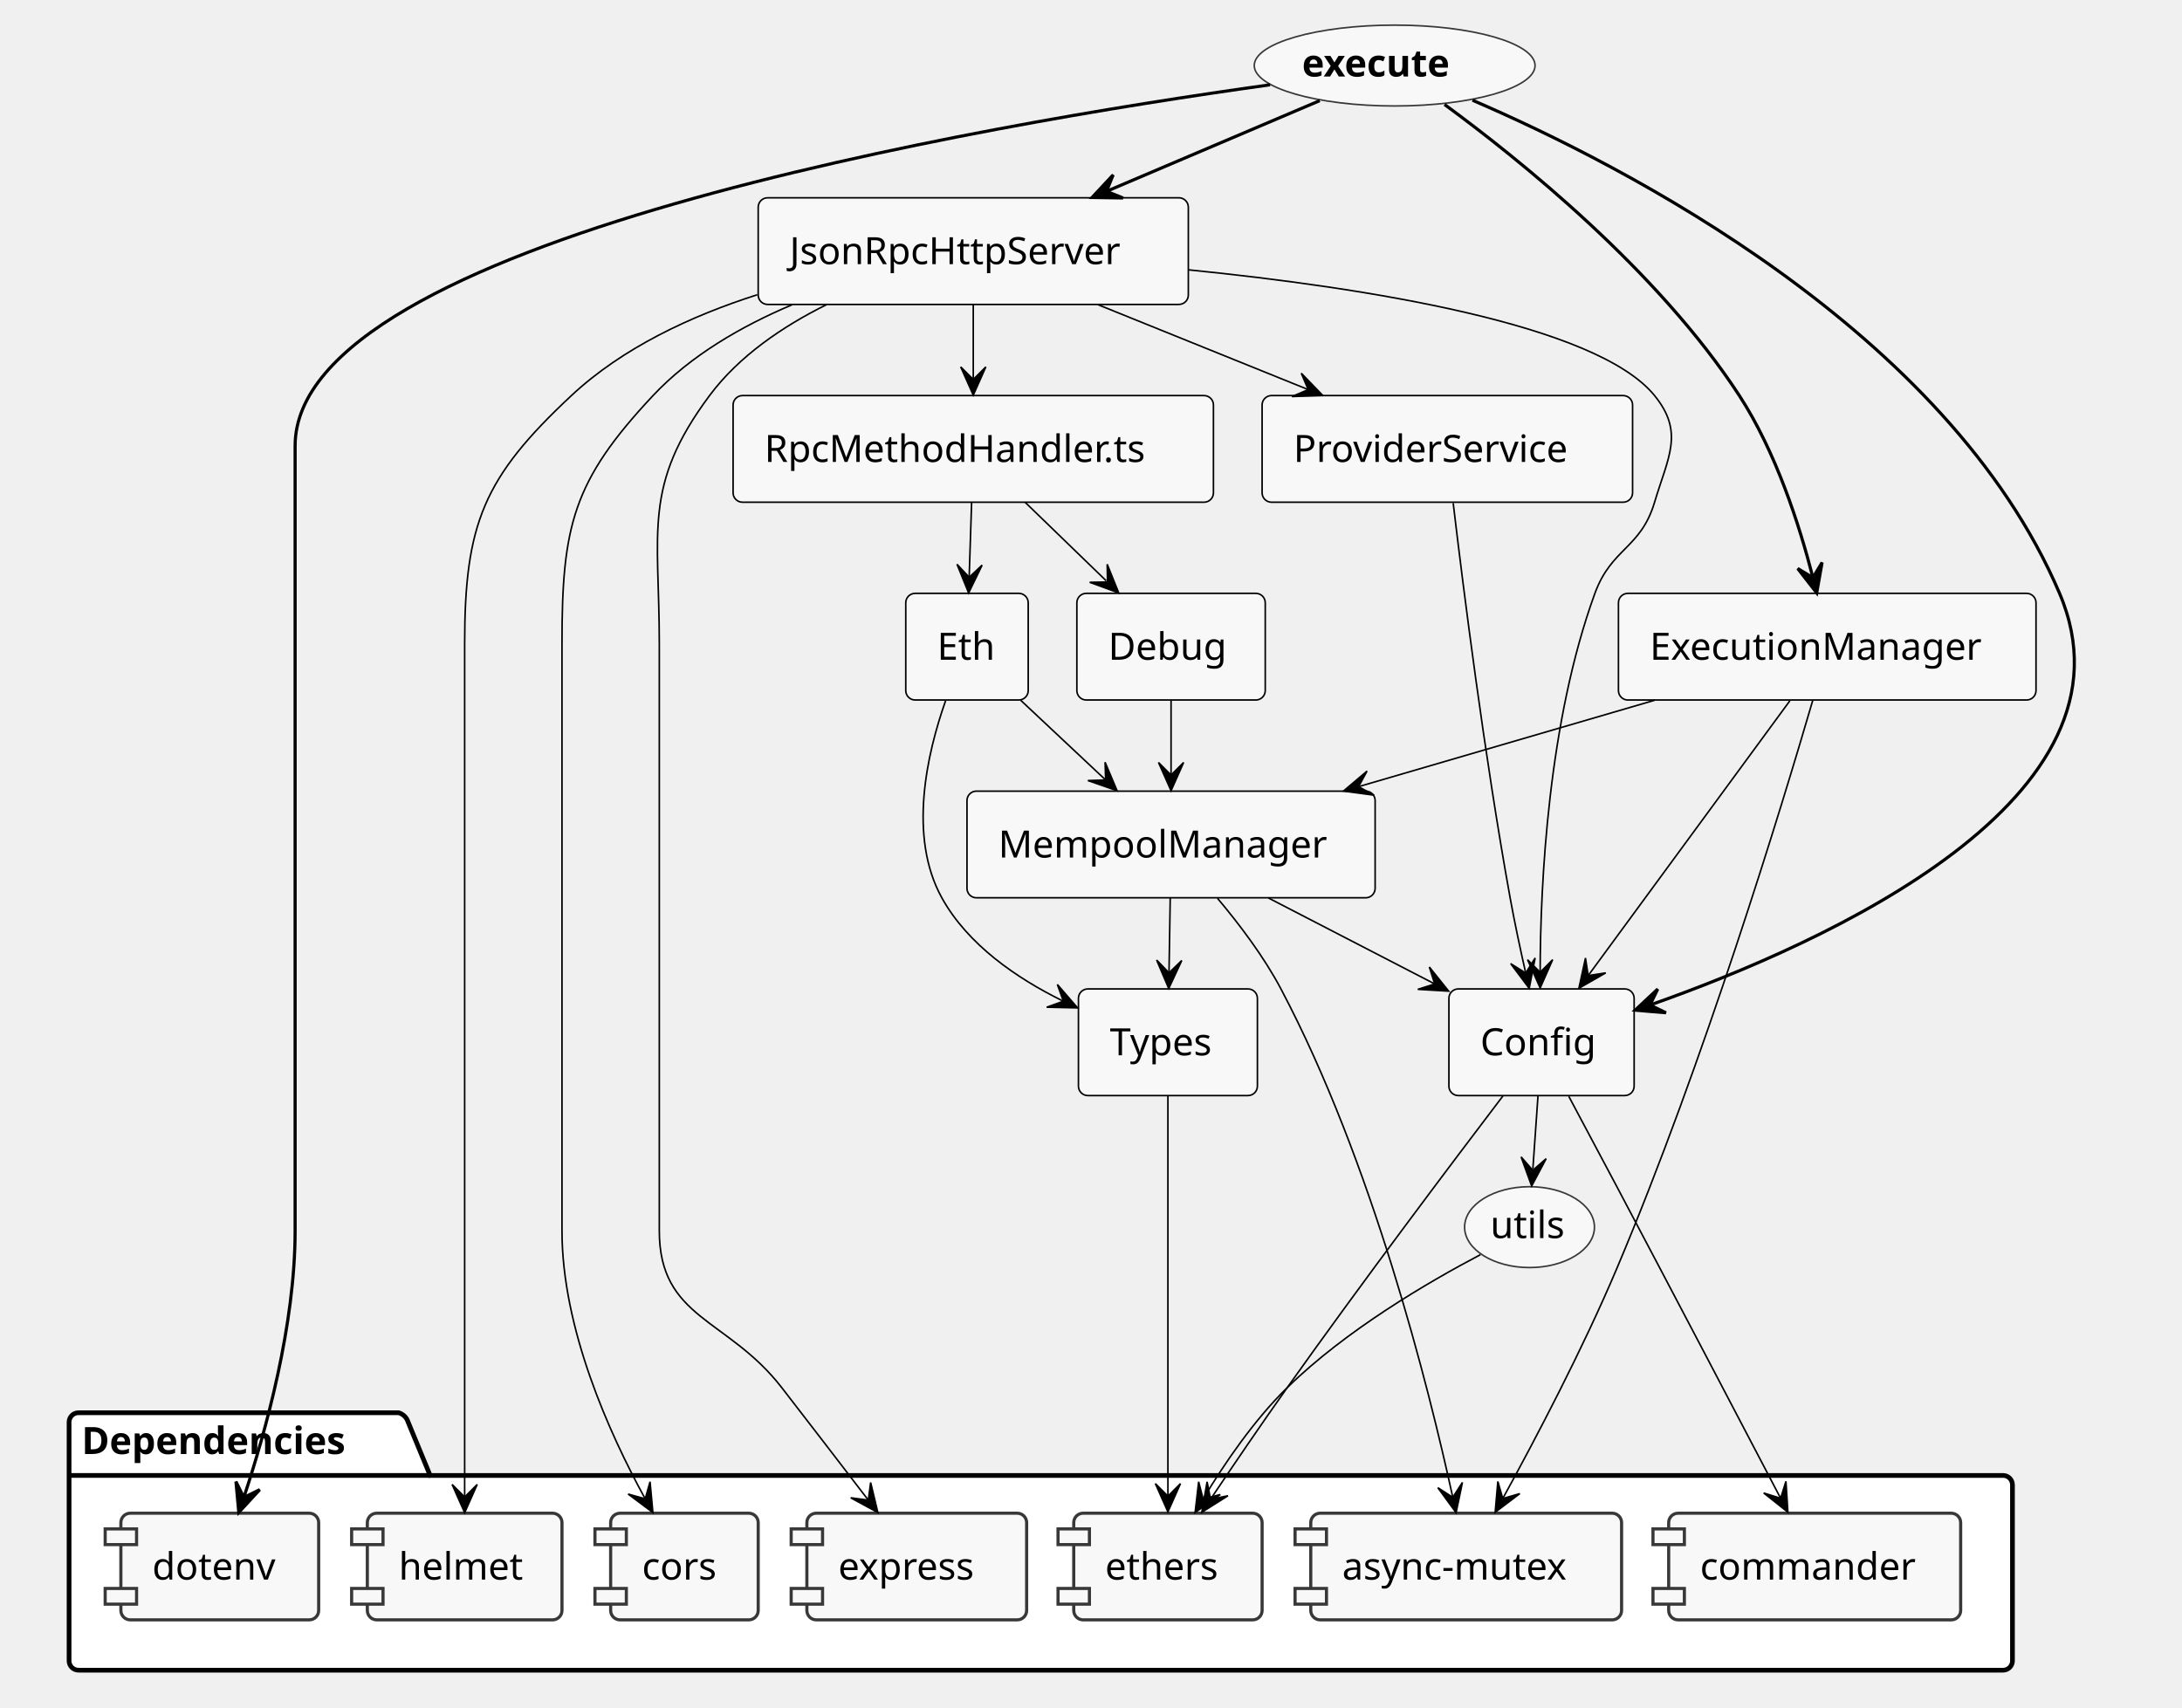
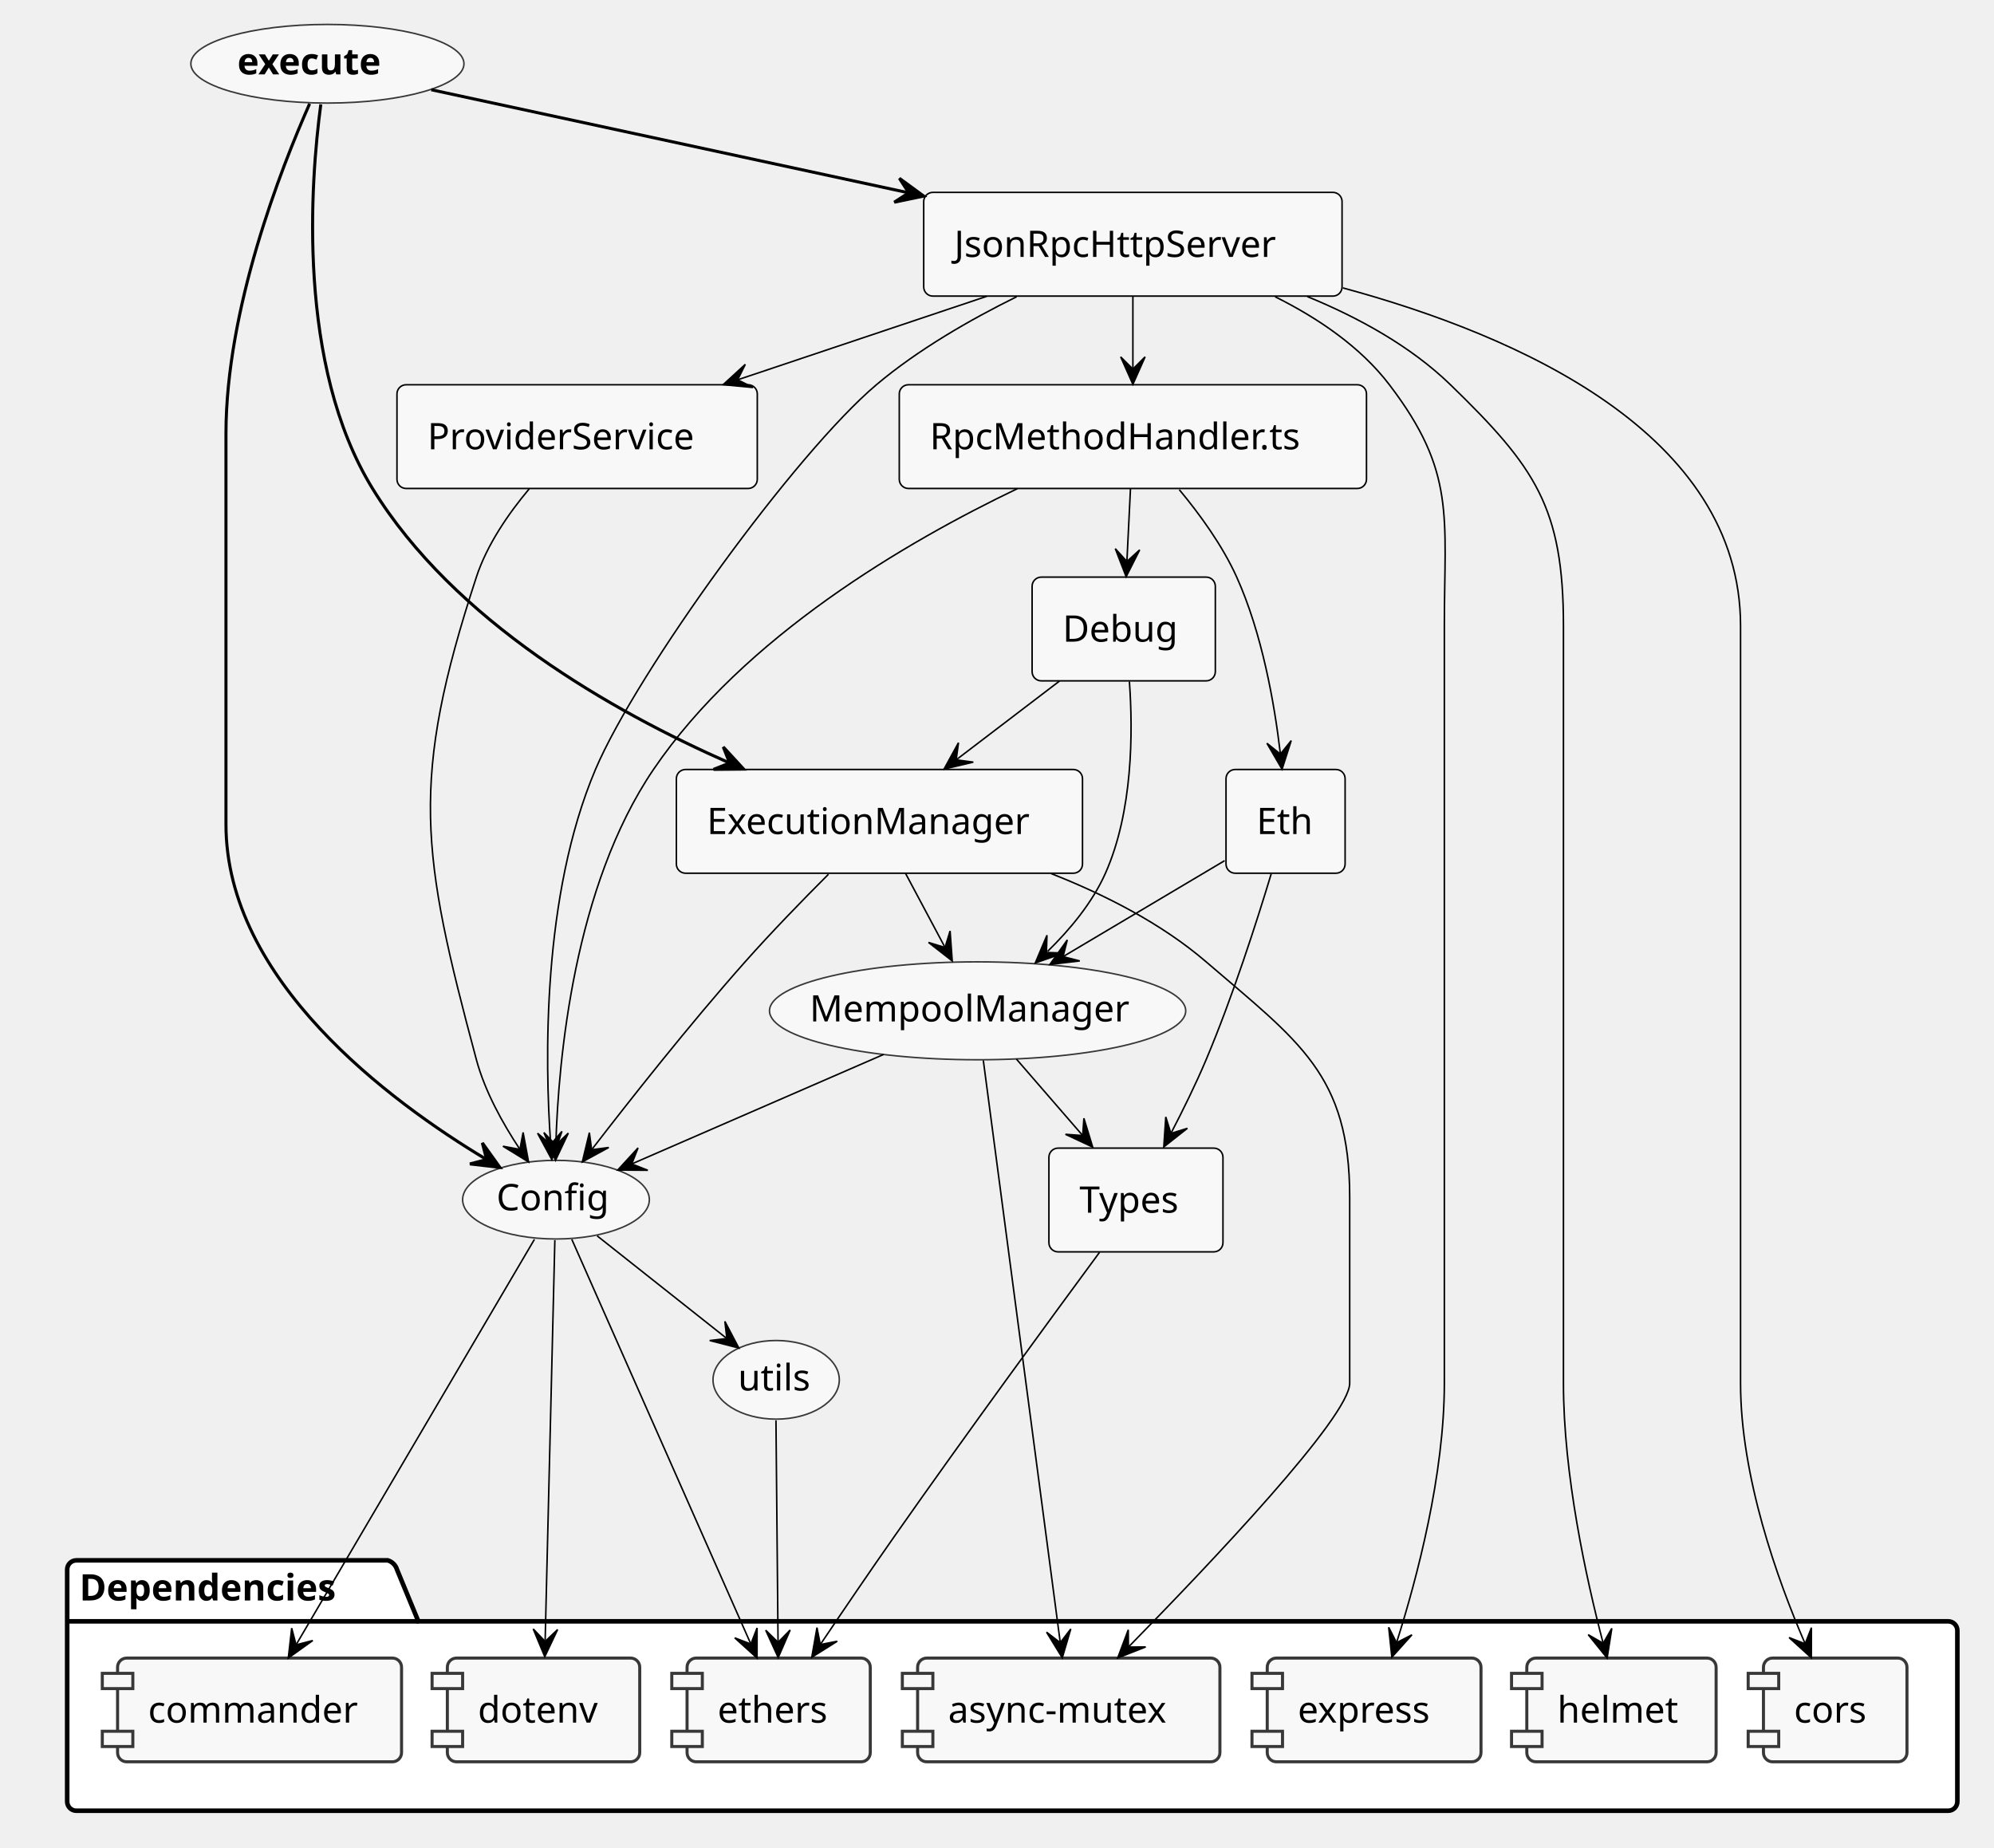
- <svg xmlns="http://www.w3.org/2000/svg" contentScriptType="application/ecmascript" contentStyleType="text/css" height="544px" preserveAspectRatio="none" style="width:695px;height:544px;" version="1.1" viewBox="0 0 695 544" width="695px" zoomAndPan="magnify">
+ <svg xmlns="http://www.w3.org/2000/svg" contentScriptType="application/ecmascript" contentStyleType="text/css" height="605px" preserveAspectRatio="none" style="width:653px;height:605px;" version="1.1" viewBox="0 0 653 605" width="653px" zoomAndPan="magnify">
  <defs />
  <g>
-     <path d="M25,450 L127,450 A4.5,4.5 0 0 1 130,453 L137,469.969 L638,469.969 A3,3 0 0 1 641,472.969 L641,529 A3,3 0 0 1 638,532 L25,532 A3,3 0 0 1 22,529 L22,453 A3,3 0 0 1 25,450 " fill="#FFFFFF" style="stroke: #000000; stroke-width: 1.5;" />
-     <line style="stroke: #000000; stroke-width: 1.5;" x1="22" x2="137" y1="469.969" y2="469.969" />
-     <text fill="#000000" font-family="Tahoma, sans-serif" font-size="12" font-weight="bold" lengthAdjust="spacingAndGlyphs" textLength="102" x="26" y="463.139">Dependencies</text>
-     <rect fill="#F8F8F8" height="33.969" rx="3" ry="3" style="stroke: #383838; stroke-width: 1.0;" width="99" x="417.5" y="482" />
-     <rect fill="#F8F8F8" height="5" style="stroke: #383838; stroke-width: 1.0;" width="10" x="412.5" y="487" />
-     <rect fill="#F8F8F8" height="5" style="stroke: #383838; stroke-width: 1.0;" width="10" x="412.5" y="505.969" />
-     <text fill="#000000" font-family="Tahoma, sans-serif" font-size="12" lengthAdjust="spacingAndGlyphs" textLength="79" x="427.5" y="503.139">async-mutex</text>
-     <rect fill="#F8F8F8" height="33.969" rx="3" ry="3" style="stroke: #383838; stroke-width: 1.0;" width="93" x="531.5" y="482" />
-     <rect fill="#F8F8F8" height="5" style="stroke: #383838; stroke-width: 1.0;" width="10" x="526.5" y="487" />
-     <rect fill="#F8F8F8" height="5" style="stroke: #383838; stroke-width: 1.0;" width="10" x="526.5" y="505.969" />
-     <text fill="#000000" font-family="Tahoma, sans-serif" font-size="12" lengthAdjust="spacingAndGlyphs" textLength="73" x="541.5" y="503.139">commander</text>
-     <rect fill="#F8F8F8" height="33.969" rx="3" ry="3" style="stroke: #383838; stroke-width: 1.0;" width="47" x="194.5" y="482" />
-     <rect fill="#F8F8F8" height="5" style="stroke: #383838; stroke-width: 1.0;" width="10" x="189.5" y="487" />
-     <rect fill="#F8F8F8" height="5" style="stroke: #383838; stroke-width: 1.0;" width="10" x="189.5" y="505.969" />
-     <text fill="#000000" font-family="Tahoma, sans-serif" font-size="12" lengthAdjust="spacingAndGlyphs" textLength="27" x="204.5" y="503.139">cors</text>
-     <rect fill="#F8F8F8" height="33.969" rx="3" ry="3" style="stroke: #383838; stroke-width: 1.0;" width="63" x="38.5" y="482" />
-     <rect fill="#F8F8F8" height="5" style="stroke: #383838; stroke-width: 1.0;" width="10" x="33.5" y="487" />
-     <rect fill="#F8F8F8" height="5" style="stroke: #383838; stroke-width: 1.0;" width="10" x="33.5" y="505.969" />
-     <text fill="#000000" font-family="Tahoma, sans-serif" font-size="12" lengthAdjust="spacingAndGlyphs" textLength="43" x="48.5" y="503.139">dotenv</text>
-     <rect fill="#F8F8F8" height="33.969" rx="3" ry="3" style="stroke: #383838; stroke-width: 1.0;" width="60" x="342" y="482" />
-     <rect fill="#F8F8F8" height="5" style="stroke: #383838; stroke-width: 1.0;" width="10" x="337" y="487" />
-     <rect fill="#F8F8F8" height="5" style="stroke: #383838; stroke-width: 1.0;" width="10" x="337" y="505.969" />
-     <text fill="#000000" font-family="Tahoma, sans-serif" font-size="12" lengthAdjust="spacingAndGlyphs" textLength="40" x="352" y="503.139">ethers</text>
-     <rect fill="#F8F8F8" height="33.969" rx="3" ry="3" style="stroke: #383838; stroke-width: 1.0;" width="70" x="257" y="482" />
-     <rect fill="#F8F8F8" height="5" style="stroke: #383838; stroke-width: 1.0;" width="10" x="252" y="487" />
-     <rect fill="#F8F8F8" height="5" style="stroke: #383838; stroke-width: 1.0;" width="10" x="252" y="505.969" />
-     <text fill="#000000" font-family="Tahoma, sans-serif" font-size="12" lengthAdjust="spacingAndGlyphs" textLength="50" x="267" y="503.139">express</text>
-     <rect fill="#F8F8F8" height="33.969" rx="3" ry="3" style="stroke: #383838; stroke-width: 1.0;" width="62" x="117" y="482" />
-     <rect fill="#F8F8F8" height="5" style="stroke: #383838; stroke-width: 1.0;" width="10" x="112" y="487" />
-     <rect fill="#F8F8F8" height="5" style="stroke: #383838; stroke-width: 1.0;" width="10" x="112" y="505.969" />
-     <text fill="#000000" font-family="Tahoma, sans-serif" font-size="12" lengthAdjust="spacingAndGlyphs" textLength="42" x="127" y="503.139">helmet</text>
-     <ellipse cx="444.219" cy="20.877" fill="#F8F8F8" rx="44.719" ry="12.877" style="stroke: #383838; stroke-width: 0.5;" />
-     <text fill="#000000" font-family="Tahoma, sans-serif" font-size="12" font-weight="bold" lengthAdjust="spacingAndGlyphs" textLength="59" x="414.719" y="24.362">execute</text>
-     <rect fill="#F8F8F8" height="33.969" rx="3" ry="3" style="stroke: #000000; stroke-width: 0.5;" width="59" x="461.5" y="315" />
-     <text fill="#000000" font-family="Tahoma, sans-serif" font-size="12" lengthAdjust="spacingAndGlyphs" textLength="39" x="471.5" y="336.139">Config</text>
-     <rect fill="#F8F8F8" height="33.969" rx="3" ry="3" style="stroke: #000000; stroke-width: 0.5;" width="60" x="343" y="189" />
-     <text fill="#000000" font-family="Tahoma, sans-serif" font-size="12" lengthAdjust="spacingAndGlyphs" textLength="40" x="353" y="210.139">Debug</text>
-     <rect fill="#F8F8F8" height="33.969" rx="3" ry="3" style="stroke: #000000; stroke-width: 0.5;" width="39" x="288.5" y="189" />
-     <text fill="#000000" font-family="Tahoma, sans-serif" font-size="12" lengthAdjust="spacingAndGlyphs" textLength="19" x="298.5" y="210.139">Eth</text>
-     <rect fill="#F8F8F8" height="33.969" rx="3" ry="3" style="stroke: #000000; stroke-width: 0.5;" width="133" x="515.5" y="189" />
-     <text fill="#000000" font-family="Tahoma, sans-serif" font-size="12" lengthAdjust="spacingAndGlyphs" textLength="113" x="525.5" y="210.139">ExecutionManager</text>
-     <rect fill="#F8F8F8" height="33.969" rx="3" ry="3" style="stroke: #000000; stroke-width: 0.5;" width="137" x="241.5" y="63" />
-     <text fill="#000000" font-family="Tahoma, sans-serif" font-size="12" lengthAdjust="spacingAndGlyphs" textLength="117" x="251.5" y="84.139">JsonRpcHttpServer</text>
-     <rect fill="#F8F8F8" height="33.969" rx="3" ry="3" style="stroke: #000000; stroke-width: 0.5;" width="130" x="308" y="252" />
-     <text fill="#000000" font-family="Tahoma, sans-serif" font-size="12" lengthAdjust="spacingAndGlyphs" textLength="110" x="318" y="273.139">MempoolManager</text>
-     <rect fill="#F8F8F8" height="33.969" rx="3" ry="3" style="stroke: #000000; stroke-width: 0.5;" width="118" x="402" y="126" />
-     <text fill="#000000" font-family="Tahoma, sans-serif" font-size="12" lengthAdjust="spacingAndGlyphs" textLength="98" x="412" y="147.139">ProviderService</text>
-     <rect fill="#F8F8F8" height="33.969" rx="3" ry="3" style="stroke: #000000; stroke-width: 0.5;" width="153" x="233.5" y="126" />
-     <text fill="#000000" font-family="Tahoma, sans-serif" font-size="12" lengthAdjust="spacingAndGlyphs" textLength="133" x="243.5" y="147.139">RpcMethodHandler.ts</text>
-     <rect fill="#F8F8F8" height="33.969" rx="3" ry="3" style="stroke: #000000; stroke-width: 0.5;" width="57" x="343.5" y="315" />
-     <text fill="#000000" font-family="Tahoma, sans-serif" font-size="12" lengthAdjust="spacingAndGlyphs" textLength="37" x="353.5" y="336.139">Types</text>
-     <ellipse cx="487.178" cy="390.877" fill="#F8F8F8" rx="20.678" ry="12.877" style="stroke: #383838; stroke-width: 0.5;" />
-     <text fill="#000000" font-family="Tahoma, sans-serif" font-size="12" lengthAdjust="spacingAndGlyphs" textLength="25" x="474.678" y="394.362">utils</text>
-     <path d="M499.69,349.233 C504.26,357.785 509.948,368.452 515,378 C533.365,412.706 554.557,453.155 567.087,477.113 " fill="none" id="_Config-&gt;commander" style="stroke: #000000; stroke-width: 0.5;" />
-     <polygon fill="#000000" points="569.474,481.678,568.849,471.849,567.157,477.247,561.759,475.556,569.474,481.678" style="stroke: #000000; stroke-width: 0.5;" />
-     <path d="M478.705,349.092 C462.639,370.22 433.757,408.556 410,442 C401.784,453.566 392.864,466.68 385.733,477.309 " fill="none" id="_Config-&gt;ethers" style="stroke: #000000; stroke-width: 0.5;" />
-     <polygon fill="#000000" points="382.793,481.7,391.123,476.445,385.574,477.545,384.475,471.996,382.793,481.7" style="stroke: #000000; stroke-width: 0.5;" />
-     <path d="M489.864,349.181 C489.356,356.42 488.756,364.972 488.237,372.373 " fill="none" id="_Config-&gt;utils" style="stroke: #000000; stroke-width: 0.5;" />
-     <polygon fill="#000000" points="487.858,377.768,492.478,369.07,488.208,372.78,484.498,368.51,487.858,377.768" style="stroke: #000000; stroke-width: 0.5;" />
-     <path d="M373,223.027 C373,230.255 373,238.894 373,246.659 " fill="none" id="_Debug-&gt;_MempoolManager" style="stroke: #000000; stroke-width: 0.5;" />
-     <polygon fill="#000000" points="373,251.868,377,242.868,373,246.868,369,242.868,373,251.868" style="stroke: #000000; stroke-width: 0.5;" />
-     <path d="M325.078,223.027 C333.372,230.811 343.41,240.231 352.152,248.435 " fill="none" id="_Eth-&gt;_MempoolManager" style="stroke: #000000; stroke-width: 0.5;" />
-     <polygon fill="#000000" points="355.81,251.868,351.985,242.792,352.164,248.446,346.51,248.626,355.81,251.868" style="stroke: #000000; stroke-width: 0.5;" />
-     <path d="M301.177,223.231 C295.253,240.02 289.174,266.467 300,286 C308.282,300.942 323.822,311.579 338.351,318.745 " fill="none" id="_Eth-&gt;_Types" style="stroke: #000000; stroke-width: 0.5;" />
-     <polygon fill="#000000" points="343.228,321.043,336.792,313.588,338.705,318.911,333.382,320.825,343.228,321.043" style="stroke: #000000; stroke-width: 0.5;" />
-     <path d="M469.017,31.925 C517.009,52.585 620.401,105.366 656,189 C683.802,254.317 581.981,300.23 525.783,320.05 " fill="none" id="&lt;b&gt;execute&lt;/b&gt;-&gt;_Config" style="stroke: #000000; stroke-width: 1.0;" />
-     <polygon fill="#000000" points="520.824,321.773,530.638,322.597,525.547,320.132,528.012,315.04,520.824,321.773" style="stroke: #000000; stroke-width: 1.0;" />
-     <path d="M404.531,27.011 C312.997,39.731 94,76.961 94,142 C94,142 94,142 94,392 C94,422.045 84.715,455.725 77.695,476.893 " fill="none" id="&lt;b&gt;execute&lt;/b&gt;-&gt;dotenv" style="stroke: #000000; stroke-width: 1.0;" />
-     <polygon fill="#000000" points="76.056,481.734,82.73,474.492,77.659,476.998,75.153,471.927,76.056,481.734" style="stroke: #000000; stroke-width: 1.0;" />
-     <path d="M460.11,33.283 C483.806,50.651 528.05,86.133 554,126 C565.654,143.904 573.15,167.255 577.424,183.916 " fill="none" id="&lt;b&gt;execute&lt;/b&gt;-&gt;_ExecutionManager" style="stroke: #000000; stroke-width: 1.0;" />
-     <polygon fill="#000000" points="578.648,188.859,580.365,179.161,577.445,184.006,572.6,181.086,578.648,188.859" style="stroke: #000000; stroke-width: 1.0;" />
-     <path d="M420.352,32.059 C401.623,40.026 374.974,51.362 352.557,60.898 " fill="none" id="&lt;b&gt;execute&lt;/b&gt;-&gt;_JsonRpcHttpServer" style="stroke: #000000; stroke-width: 1.0;" />
-     <polygon fill="#000000" points="347.841,62.903,357.689,63.058,352.441,60.944,354.555,55.697,347.841,62.903" style="stroke: #000000; stroke-width: 1.0;" />
-     <path d="M577.38,223.123 C567.449,257.127 542.712,338.45 515,404 C504.081,429.828 489.064,458.367 478.75,477.147 " fill="none" id="_ExecutionManager-&gt;async-mutex" style="stroke: #000000; stroke-width: 0.5;" />
-     <polygon fill="#000000" points="476.235,481.703,484.087,475.757,478.652,477.326,477.083,471.891,476.235,481.703" style="stroke: #000000; stroke-width: 0.5;" />
-     <path d="M570.103,223.211 C553.617,245.676 523.832,286.262 505.89,310.711 " fill="none" id="_ExecutionManager-&gt;_Config" style="stroke: #000000; stroke-width: 0.5;" />
-     <polygon fill="#000000" points="502.9,314.785,511.45,309.896,505.858,310.754,505,305.163,502.9,314.785" style="stroke: #000000; stroke-width: 0.5;" />
-     <path d="M527.088,223.027 C498.162,231.469 462.638,241.838 432.992,250.49 " fill="none" id="_ExecutionManager-&gt;_MempoolManager" style="stroke: #000000; stroke-width: 0.5;" />
-     <polygon fill="#000000" points="427.908,251.974,437.668,253.291,432.708,250.573,435.426,245.612,427.908,251.974" style="stroke: #000000; stroke-width: 0.5;" />
-     <path d="M378.648,85.961 C435.02,91.633 508.481,103.247 527,126 C536.539,137.72 531.321,145.52 527,160 C522.594,174.765 513.278,174.523 508,189 C493.11,229.846 490.636,281.249 490.559,309.658 " fill="none" id="_JsonRpcHttpServer-&gt;_Config" style="stroke: #000000; stroke-width: 0.5;" />
-     <polygon fill="#000000" points="490.57,314.687,494.549,305.678,490.559,309.687,486.549,305.696,490.57,314.687" style="stroke: #000000; stroke-width: 0.5;" />
-     <path d="M252.257,97.089 C236.244,103.86 219.985,113.226 208,126 C182.408,153.276 179,167.598 179,205 C179,205 179,205 179,392 C179,423.173 194.04,456.508 205.44,477.297 " fill="none" id="_JsonRpcHttpServer-&gt;cors" style="stroke: #000000; stroke-width: 0.5;" />
-     <polygon fill="#000000" points="207.957,481.792,207.051,471.985,205.515,477.429,200.071,475.893,207.957,481.792" style="stroke: #000000; stroke-width: 0.5;" />
-     <path d="M263.246,97.043 C249.364,103.939 235.379,113.388 226,126 C204.623,154.747 210,169.176 210,205 C210,205 210,205 210,392 C210,420.183 231.751,419.712 249,442 C258.14,453.81 268.319,467.062 276.478,477.709 " fill="none" id="_JsonRpcHttpServer-&gt;express" style="stroke: #000000; stroke-width: 0.5;" />
-     <polygon fill="#000000" points="279.613,481.801,277.316,472.224,276.573,477.832,270.965,477.088,279.613,481.801" style="stroke: #000000; stroke-width: 0.5;" />
-     <path d="M241.205,93.885 C220.198,100.592 198.355,110.726 182,126 C154.063,152.09 148,166.775 148,205 C148,205 148,205 148,392 C148,421.35 148,455.27 148,476.676 " fill="none" id="_JsonRpcHttpServer-&gt;helmet" style="stroke: #000000; stroke-width: 0.5;" />
-     <polygon fill="#000000" points="148,481.838,152,472.838,148,476.838,144,472.838,148,481.838" style="stroke: #000000; stroke-width: 0.5;" />
-     <path d="M349.673,97.027 C370.226,105.33 395.39,115.495 416.591,124.06 " fill="none" id="_JsonRpcHttpServer-&gt;_ProviderService" style="stroke: #000000; stroke-width: 0.5;" />
-     <polygon fill="#000000" points="421.33,125.974,414.484,118.894,416.694,124.101,411.487,126.311,421.33,125.974" style="stroke: #000000; stroke-width: 0.5;" />
-     <path d="M310,97.027 C310,104.255 310,112.894 310,120.659 " fill="none" id="_JsonRpcHttpServer-&gt;_RpcMethodHandler_ts" style="stroke: #000000; stroke-width: 0.5;" />
-     <polygon fill="#000000" points="310,125.868,314,116.868,310,120.868,306,116.868,310,125.868" style="stroke: #000000; stroke-width: 0.5;" />
-     <path d="M387.787,286.131 C394.677,294.309 402.54,304.676 408,315 C437.079,369.985 455.085,441.88 462.731,476.936 " fill="none" id="_MempoolManager-&gt;async-mutex" style="stroke: #000000; stroke-width: 0.5;" />
-     <polygon fill="#000000" points="463.784,481.835,465.803,472.195,462.733,476.947,457.982,473.876,463.784,481.835" style="stroke: #000000; stroke-width: 0.5;" />
-     <path d="M404.003,286.027 C420.231,294.416 440.138,304.707 456.812,313.327 " fill="none" id="_MempoolManager-&gt;_Config" style="stroke: #000000; stroke-width: 0.5;" />
-     <polygon fill="#000000" points="461.423,315.71,455.265,308.024,456.981,313.414,451.591,315.131,461.423,315.71" style="stroke: #000000; stroke-width: 0.5;" />
-     <path d="M372.737,286.027 C372.619,293.255 372.477,301.894 372.35,309.659 " fill="none" id="_MempoolManager-&gt;_Types" style="stroke: #000000; stroke-width: 0.5;" />
-     <polygon fill="#000000" points="372.264,314.868,376.413,305.935,372.347,309.869,368.414,305.803,372.264,314.868" style="stroke: #000000; stroke-width: 0.5;" />
-     <path d="M462.866,160.251 C465.999,186.705 472.786,240.681 481,286 C482.415,293.806 484.233,302.314 485.931,309.809 " fill="none" id="_ProviderService-&gt;_Config" style="stroke: #000000; stroke-width: 0.5;" />
-     <polygon fill="#000000" points="487.08,314.816,488.965,305.149,485.961,309.943,481.168,306.939,487.08,314.816" style="stroke: #000000; stroke-width: 0.5;" />
-     <path d="M326.553,160.027 C334.448,167.672 343.974,176.895 352.338,184.994 " fill="none" id="_RpcMethodHandler_ts-&gt;_Debug" style="stroke: #000000; stroke-width: 0.5;" />
-     <polygon fill="#000000" points="356.339,188.868,352.657,179.733,352.748,185.389,347.091,185.48,356.339,188.868" style="stroke: #000000; stroke-width: 0.5;" />
-     <path d="M309.475,160.027 C309.238,167.255 308.954,175.894 308.7,183.659 " fill="none" id="_RpcMethodHandler_ts-&gt;_Eth" style="stroke: #000000; stroke-width: 0.5;" />
-     <polygon fill="#000000" points="308.529,188.868,312.82,180.003,308.692,183.871,304.824,179.743,308.529,188.868" style="stroke: #000000; stroke-width: 0.5;" />
-     <path d="M372,349.121 C372,378.987 372,442.921 372,476.457 " fill="none" id="_Types-&gt;ethers" style="stroke: #000000; stroke-width: 0.5;" />
-     <polygon fill="#000000" points="372,481.569,376,472.569,372,476.569,368,472.569,372,481.569" style="stroke: #000000; stroke-width: 0.5;" />
-     <path d="M471.548,399.643 C455.02,408.33 428.67,423.704 410,442 C399.406,452.381 390.02,466.142 383.226,477.425 " fill="none" id="utils-&gt;ethers" style="stroke: #000000; stroke-width: 0.5;" />
-     <polygon fill="#000000" points="380.661,481.773,388.679,476.053,383.201,477.466,381.788,471.989,380.661,481.773" style="stroke: #000000; stroke-width: 0.5;" />
+     <path d="M25,511 L127,511 A4.5,4.5 0 0 1 130,514 L137,530.969 L638,530.969 A3,3 0 0 1 641,533.969 L641,590 A3,3 0 0 1 638,593 L25,593 A3,3 0 0 1 22,590 L22,514 A3,3 0 0 1 25,511 " fill="#FFFFFF" style="stroke: #000000; stroke-width: 1.5;" />
+     <line style="stroke: #000000; stroke-width: 1.5;" x1="22" x2="137" y1="530.969" y2="530.969" />
+     <text fill="#000000" font-family="Tahoma, sans-serif" font-size="12" font-weight="bold" lengthAdjust="spacingAndGlyphs" textLength="102" x="26" y="524.139">Dependencies</text>
+     <rect fill="#F8F8F8" height="33.969" rx="3" ry="3" style="stroke: #383838; stroke-width: 1.0;" width="99" x="300.5" y="543" />
+     <rect fill="#F8F8F8" height="5" style="stroke: #383838; stroke-width: 1.0;" width="10" x="295.5" y="548" />
+     <rect fill="#F8F8F8" height="5" style="stroke: #383838; stroke-width: 1.0;" width="10" x="295.5" y="566.969" />
+     <text fill="#000000" font-family="Tahoma, sans-serif" font-size="12" lengthAdjust="spacingAndGlyphs" textLength="79" x="310.5" y="564.139">async-mutex</text>
+     <rect fill="#F8F8F8" height="33.969" rx="3" ry="3" style="stroke: #383838; stroke-width: 1.0;" width="93" x="38.5" y="543" />
+     <rect fill="#F8F8F8" height="5" style="stroke: #383838; stroke-width: 1.0;" width="10" x="33.5" y="548" />
+     <rect fill="#F8F8F8" height="5" style="stroke: #383838; stroke-width: 1.0;" width="10" x="33.5" y="566.969" />
+     <text fill="#000000" font-family="Tahoma, sans-serif" font-size="12" lengthAdjust="spacingAndGlyphs" textLength="73" x="48.5" y="564.139">commander</text>
+     <rect fill="#F8F8F8" height="33.969" rx="3" ry="3" style="stroke: #383838; stroke-width: 1.0;" width="47" x="577.5" y="543" />
+     <rect fill="#F8F8F8" height="5" style="stroke: #383838; stroke-width: 1.0;" width="10" x="572.5" y="548" />
+     <rect fill="#F8F8F8" height="5" style="stroke: #383838; stroke-width: 1.0;" width="10" x="572.5" y="566.969" />
+     <text fill="#000000" font-family="Tahoma, sans-serif" font-size="12" lengthAdjust="spacingAndGlyphs" textLength="27" x="587.5" y="564.139">cors</text>
+     <rect fill="#F8F8F8" height="33.969" rx="3" ry="3" style="stroke: #383838; stroke-width: 1.0;" width="63" x="146.5" y="543" />
+     <rect fill="#F8F8F8" height="5" style="stroke: #383838; stroke-width: 1.0;" width="10" x="141.5" y="548" />
+     <rect fill="#F8F8F8" height="5" style="stroke: #383838; stroke-width: 1.0;" width="10" x="141.5" y="566.969" />
+     <text fill="#000000" font-family="Tahoma, sans-serif" font-size="12" lengthAdjust="spacingAndGlyphs" textLength="43" x="156.5" y="564.139">dotenv</text>
+     <rect fill="#F8F8F8" height="33.969" rx="3" ry="3" style="stroke: #383838; stroke-width: 1.0;" width="60" x="225" y="543" />
+     <rect fill="#F8F8F8" height="5" style="stroke: #383838; stroke-width: 1.0;" width="10" x="220" y="548" />
+     <rect fill="#F8F8F8" height="5" style="stroke: #383838; stroke-width: 1.0;" width="10" x="220" y="566.969" />
+     <text fill="#000000" font-family="Tahoma, sans-serif" font-size="12" lengthAdjust="spacingAndGlyphs" textLength="40" x="235" y="564.139">ethers</text>
+     <rect fill="#F8F8F8" height="33.969" rx="3" ry="3" style="stroke: #383838; stroke-width: 1.0;" width="70" x="415" y="543" />
+     <rect fill="#F8F8F8" height="5" style="stroke: #383838; stroke-width: 1.0;" width="10" x="410" y="548" />
+     <rect fill="#F8F8F8" height="5" style="stroke: #383838; stroke-width: 1.0;" width="10" x="410" y="566.969" />
+     <text fill="#000000" font-family="Tahoma, sans-serif" font-size="12" lengthAdjust="spacingAndGlyphs" textLength="50" x="425" y="564.139">express</text>
+     <rect fill="#F8F8F8" height="33.969" rx="3" ry="3" style="stroke: #383838; stroke-width: 1.0;" width="62" x="500" y="543" />
+     <rect fill="#F8F8F8" height="5" style="stroke: #383838; stroke-width: 1.0;" width="10" x="495" y="548" />
+     <rect fill="#F8F8F8" height="5" style="stroke: #383838; stroke-width: 1.0;" width="10" x="495" y="566.969" />
+     <text fill="#000000" font-family="Tahoma, sans-serif" font-size="12" lengthAdjust="spacingAndGlyphs" textLength="42" x="510" y="564.139">helmet</text>
+     <ellipse cx="107.219" cy="20.877" fill="#F8F8F8" rx="44.719" ry="12.877" style="stroke: #383838; stroke-width: 0.5;" />
+     <text fill="#000000" font-family="Tahoma, sans-serif" font-size="12" font-weight="bold" lengthAdjust="spacingAndGlyphs" textLength="59" x="77.719" y="24.362">execute</text>
+     <ellipse cx="182.077" cy="392.877" fill="#F8F8F8" rx="30.577" ry="12.877" style="stroke: #383838; stroke-width: 0.5;" />
+     <text fill="#000000" font-family="Tahoma, sans-serif" font-size="12" lengthAdjust="spacingAndGlyphs" textLength="39" x="162.577" y="396.362">Config</text>
+     <rect fill="#F8F8F8" height="33.969" rx="3" ry="3" style="stroke: #000000; stroke-width: 0.5;" width="60" x="338" y="189" />
+     <text fill="#000000" font-family="Tahoma, sans-serif" font-size="12" lengthAdjust="spacingAndGlyphs" textLength="40" x="348" y="210.139">Debug</text>
+     <rect fill="#F8F8F8" height="33.969" rx="3" ry="3" style="stroke: #000000; stroke-width: 0.5;" width="39" x="401.5" y="252" />
+     <text fill="#000000" font-family="Tahoma, sans-serif" font-size="12" lengthAdjust="spacingAndGlyphs" textLength="19" x="411.5" y="273.139">Eth</text>
+     <rect fill="#F8F8F8" height="33.969" rx="3" ry="3" style="stroke: #000000; stroke-width: 0.5;" width="133" x="221.5" y="252" />
+     <text fill="#000000" font-family="Tahoma, sans-serif" font-size="12" lengthAdjust="spacingAndGlyphs" textLength="113" x="231.5" y="273.139">ExecutionManager</text>
+     <rect fill="#F8F8F8" height="33.969" rx="3" ry="3" style="stroke: #000000; stroke-width: 0.5;" width="137" x="302.5" y="63" />
+     <text fill="#000000" font-family="Tahoma, sans-serif" font-size="12" lengthAdjust="spacingAndGlyphs" textLength="117" x="312.5" y="84.139">JsonRpcHttpServer</text>
+     <ellipse cx="320.15" cy="331.03" fill="#F8F8F8" rx="68.15" ry="16.03" style="stroke: #383838; stroke-width: 0.5;" />
+     <text fill="#000000" font-family="Tahoma, sans-serif" font-size="12" lengthAdjust="spacingAndGlyphs" textLength="110" x="265.15" y="334.514">MempoolManager</text>
+     <rect fill="#F8F8F8" height="33.969" rx="3" ry="3" style="stroke: #000000; stroke-width: 0.5;" width="118" x="130" y="126" />
+     <text fill="#000000" font-family="Tahoma, sans-serif" font-size="12" lengthAdjust="spacingAndGlyphs" textLength="98" x="140" y="147.139">ProviderService</text>
+     <rect fill="#F8F8F8" height="33.969" rx="3" ry="3" style="stroke: #000000; stroke-width: 0.5;" width="153" x="294.5" y="126" />
+     <text fill="#000000" font-family="Tahoma, sans-serif" font-size="12" lengthAdjust="spacingAndGlyphs" textLength="133" x="304.5" y="147.139">RpcMethodHandler.ts</text>
+     <rect fill="#F8F8F8" height="33.969" rx="3" ry="3" style="stroke: #000000; stroke-width: 0.5;" width="57" x="343.5" y="376" />
+     <text fill="#000000" font-family="Tahoma, sans-serif" font-size="12" lengthAdjust="spacingAndGlyphs" textLength="37" x="353.5" y="397.139">Types</text>
+     <ellipse cx="254.178" cy="451.877" fill="#F8F8F8" rx="20.678" ry="12.877" style="stroke: #383838; stroke-width: 0.5;" />
+     <text fill="#000000" font-family="Tahoma, sans-serif" font-size="12" lengthAdjust="spacingAndGlyphs" textLength="25" x="241.678" y="455.362">utils</text>
+     <path d="M175.024,405.866 C158.644,433.729 117.563,503.609 97.049,538.505 " fill="none" id="Config-&gt;commander" style="stroke: #000000; stroke-width: 0.5;" />
+     <polygon fill="#000000" points="94.414,542.987,102.423,537.255,96.948,538.677,95.527,533.201,94.414,542.987" style="stroke: #000000; stroke-width: 0.5;" />
+     <path d="M181.706,406.133 C181.035,433.825 179.382,502.005 178.529,537.198 " fill="none" id="Config-&gt;dotenv" style="stroke: #000000; stroke-width: 0.5;" />
+     <polygon fill="#000000" points="178.399,542.552,182.616,533.652,178.52,537.554,174.619,533.458,178.399,542.552" style="stroke: #000000; stroke-width: 0.5;" />
+     <path d="M187.25,405.866 C199.527,433.615 230.242,503.039 245.743,538.076 " fill="none" id="Config-&gt;ethers" style="stroke: #000000; stroke-width: 0.5;" />
+     <polygon fill="#000000" points="247.915,542.987,247.932,533.138,245.892,538.414,240.616,536.375,247.915,542.987" style="stroke: #000000; stroke-width: 0.5;" />
+     <path d="M195.543,404.721 C207.547,414.225 225.098,428.119 237.834,438.202 " fill="none" id="Config-&gt;utils" style="stroke: #000000; stroke-width: 0.5;" />
+     <polygon fill="#000000" points="241.954,441.463,237.382,432.74,238.034,438.359,232.415,439.011,241.954,441.463" style="stroke: #000000; stroke-width: 0.5;" />
+     <path d="M346.981,223.027 C336.682,230.88 324.197,240.399 313.371,248.654 " fill="none" id="_Debug-&gt;_ExecutionManager" style="stroke: #000000; stroke-width: 0.5;" />
+     <polygon fill="#000000" points="309.156,251.868,318.738,249.59,313.131,248.835,313.886,243.229,309.156,251.868" style="stroke: #000000; stroke-width: 0.5;" />
+     <path d="M369.856,223.205 C371.06,239.739 371.009,265.77 362,286 C357.723,295.605 350.42,304.394 343.091,311.549 " fill="none" id="_Debug-&gt;MempoolManager" style="stroke: #000000; stroke-width: 0.5;" />
+     <polygon fill="#000000" points="339.036,315.351,348.337,312.113,342.683,311.931,342.865,306.277,339.036,315.351" style="stroke: #000000; stroke-width: 0.5;" />
+     <path d="M401.046,281.854 C386.017,290.782 365.206,303.145 348.436,313.107 " fill="none" id="_Eth-&gt;MempoolManager" style="stroke: #000000; stroke-width: 0.5;" />
+     <polygon fill="#000000" points="343.822,315.849,353.603,314.693,348.121,313.296,349.518,307.814,343.822,315.849" style="stroke: #000000; stroke-width: 0.5;" />
+     <path d="M416.295,286.182 C411.536,301.942 403.662,326.459 395,347 C391.612,355.034 387.389,363.611 383.489,371.1 " fill="none" id="_Eth-&gt;_Types" style="stroke: #000000; stroke-width: 0.5;" />
+     <polygon fill="#000000" points="381.113,375.607,388.848,369.511,383.445,371.184,381.771,365.78,381.113,375.607" style="stroke: #000000; stroke-width: 0.5;" />
+     <path d="M101.402,33.965 C91.987,55.217 74,101.163 74,142 C74,142 74,142 74,270 C74,320.957 127.477,360.609 159.17,379.634 " fill="none" id="&lt;b&gt;execute&lt;/b&gt;-&gt;Config" style="stroke: #000000; stroke-width: 1.0;" />
+     <polygon fill="#000000" points="163.679,382.291,157.954,374.277,159.371,379.753,153.894,381.17,163.679,382.291" style="stroke: #000000; stroke-width: 1.0;" />
+     <path d="M105.061,34.166 C101.658,59.636 97.139,119.554 122,160 C148.73,203.487 200.287,232.858 238.885,249.86 " fill="none" id="&lt;b&gt;execute&lt;/b&gt;-&gt;_ExecutionManager" style="stroke: #000000; stroke-width: 1.0;" />
+     <polygon fill="#000000" points="243.525,251.872,236.858,244.622,238.938,249.883,233.677,251.962,243.525,251.872" style="stroke: #000000; stroke-width: 1.0;" />
+     <path d="M141.243,29.393 C180.641,37.9 246.472,52.113 297.593,63.151 " fill="none" id="&lt;b&gt;execute&lt;/b&gt;-&gt;_JsonRpcHttpServer" style="stroke: #000000; stroke-width: 1.0;" />
+     <polygon fill="#000000" points="302.493,64.209,294.541,58.399,297.606,63.153,292.851,66.219,302.493,64.209" style="stroke: #000000; stroke-width: 1.0;" />
+     <path d="M344.234,286.085 C361.816,293 380.41,302.449 395,315 C425.394,341.148 442,351.906 442,392 C442,392 442,392 442,453 C442,463.961 396.556,511.874 369.546,539.384 " fill="none" id="_ExecutionManager-&gt;async-mutex" style="stroke: #000000; stroke-width: 0.5;" />
+     <polygon fill="#000000" points="366.025,542.96,375.19,539.353,369.533,539.397,369.489,533.741,366.025,542.96" style="stroke: #000000; stroke-width: 0.5;" />
+     <path d="M271.311,286.305 C262.917,294.694 252.705,305.195 244,315 C225.773,335.531 206.117,360.468 193.935,376.289 " fill="none" id="_ExecutionManager-&gt;Config" style="stroke: #000000; stroke-width: 0.5;" />
+     <polygon fill="#000000" points="190.704,380.498,199.356,375.793,193.748,376.531,193.01,370.923,190.704,380.498" style="stroke: #000000; stroke-width: 0.5;" />
+     <path d="M296.575,286.079 C300.5,293.438 305.191,302.233 309.34,310.013 " fill="none" id="_ExecutionManager-&gt;MempoolManager" style="stroke: #000000; stroke-width: 0.5;" />
+     <polygon fill="#000000" points="311.842,314.704,311.136,304.88,309.489,310.292,304.077,308.645,311.842,314.704" style="stroke: #000000; stroke-width: 0.5;" />
+     <path d="M332.93,97.178 C317.741,104.669 300.657,114.479 287,126 C260.501,148.355 208.539,220.084 195,252 C177.484,293.292 178.415,347.435 180.336,374.708 " fill="none" id="_JsonRpcHttpServer-&gt;Config" style="stroke: #000000; stroke-width: 0.5;" />
+     <polygon fill="#000000" points="180.729,379.792,184.025,370.511,180.345,374.807,176.049,371.126,180.729,379.792" style="stroke: #000000; stroke-width: 0.5;" />
+     <path d="M439.763,94.286 C497.283,109.86 570,142.006 570,205 C570,205 570,205 570,453 C570,483.531 581.994,517.092 591.061,538.101 " fill="none" id="_JsonRpcHttpServer-&gt;cors" style="stroke: #000000; stroke-width: 0.5;" />
+     <polygon fill="#000000" points="593.177,542.904,593.207,533.055,591.16,538.329,585.887,536.282,593.177,542.904" style="stroke: #000000; stroke-width: 0.5;" />
+     <path d="M417.574,97.179 C431.445,104.083 445.469,113.502 455,126 C476.836,154.635 473,168.989 473,205 C473,205 473,205 473,453 C473,482.985 464.101,516.679 457.374,537.867 " fill="none" id="_JsonRpcHttpServer-&gt;express" style="stroke: #000000; stroke-width: 0.5;" />
+     <polygon fill="#000000" points="455.804,542.713,462.383,535.385,457.345,537.957,454.773,532.919,455.804,542.713" style="stroke: #000000; stroke-width: 0.5;" />
+     <path d="M428.1,97.109 C444.744,103.934 461.943,113.324 475,126 C502.819,153.006 512,166.229 512,205 C512,205 512,205 512,453 C512,482.944 519.437,516.909 525.005,538.144 " fill="none" id="_JsonRpcHttpServer-&gt;helmet" style="stroke: #000000; stroke-width: 0.5;" />
+     <polygon fill="#000000" points="526.303,542.998,527.841,533.27,525.011,538.168,520.113,535.337,526.303,542.998" style="stroke: #000000; stroke-width: 0.5;" />
+     <path d="M323.182,97.027 C298.097,105.434 267.314,115.752 241.562,124.383 " fill="none" id="_JsonRpcHttpServer-&gt;_ProviderService" style="stroke: #000000; stroke-width: 0.5;" />
+     <polygon fill="#000000" points="236.815,125.974,246.62,126.904,241.555,124.384,244.076,119.319,236.815,125.974" style="stroke: #000000; stroke-width: 0.5;" />
+     <path d="M371,97.027 C371,104.255 371,112.894 371,120.659 " fill="none" id="_JsonRpcHttpServer-&gt;_RpcMethodHandler_ts" style="stroke: #000000; stroke-width: 0.5;" />
+     <polygon fill="#000000" points="371,125.868,375,116.868,371,120.868,367,116.868,371,125.868" style="stroke: #000000; stroke-width: 0.5;" />
+     <path d="M322.015,347.247 C327.239,386.778 341.231,492.646 347.219,537.954 " fill="none" id="MempoolManager-&gt;async-mutex" style="stroke: #000000; stroke-width: 0.5;" />
+     <polygon fill="#000000" points="347.874,542.915,350.66,533.469,347.219,537.959,342.729,534.517,347.874,542.915" style="stroke: #000000; stroke-width: 0.5;" />
+     <path d="M289.373,345.316 C264.613,356.081 230.186,371.05 207.051,381.108 " fill="none" id="MempoolManager-&gt;Config" style="stroke: #000000; stroke-width: 0.5;" />
+     <polygon fill="#000000" points="202.293,383.177,212.142,383.256,206.878,381.183,208.951,375.92,202.293,383.177" style="stroke: #000000; stroke-width: 0.5;" />
+     <path d="M332.854,346.831 C339.367,354.347 347.374,363.585 354.446,371.745 " fill="none" id="MempoolManager-&gt;_Types" style="stroke: #000000; stroke-width: 0.5;" />
+     <polygon fill="#000000" points="357.832,375.652,354.961,366.231,354.558,371.873,348.915,371.47,357.832,375.652" style="stroke: #000000; stroke-width: 0.5;" />
+     <path d="M173.324,160.072 C166.6,168.079 159.496,178.32 156,189 C134.152,255.737 137.814,279.173 156,347 C158.8,357.442 164.674,367.966 170.131,376.209 " fill="none" id="_ProviderService-&gt;Config" style="stroke: #000000; stroke-width: 0.5;" />
+     <polygon fill="#000000" points="173.098,380.539,171.309,370.854,170.271,376.415,164.71,375.377,173.098,380.539" style="stroke: #000000; stroke-width: 0.5;" />
+     <path d="M333.187,160.022 C296.956,177.359 243.548,208.481 214,252 C188.003,290.289 182.882,346.659 182.031,374.758 " fill="none" id="_RpcMethodHandler_ts-&gt;Config" style="stroke: #000000; stroke-width: 0.5;" />
+     <polygon fill="#000000" points="181.913,379.987,186.118,371.081,182.027,374.988,178.12,370.898,181.913,379.987" style="stroke: #000000; stroke-width: 0.5;" />
+     <path d="M370.212,160.027 C369.856,167.255 369.431,175.894 369.05,183.659 " fill="none" id="_RpcMethodHandler_ts-&gt;_Debug" style="stroke: #000000; stroke-width: 0.5;" />
+     <polygon fill="#000000" points="368.793,188.868,373.23,180.075,369.039,183.874,365.24,179.682,368.793,188.868" style="stroke: #000000; stroke-width: 0.5;" />
+     <path d="M386.196,160.364 C392.914,168.434 400.333,178.645 405,189 C413.317,207.454 417.344,230.275 419.273,246.637 " fill="none" id="_RpcMethodHandler_ts-&gt;_Eth" style="stroke: #000000; stroke-width: 0.5;" />
+     <polygon fill="#000000" points="419.85,251.923,422.849,242.542,419.307,246.952,414.897,243.41,419.85,251.923" style="stroke: #000000; stroke-width: 0.5;" />
+     <path d="M360.064,410.138 C344.456,431.317 316.352,469.707 293,503 C284.853,514.615 275.937,527.732 268.791,538.35 " fill="none" id="_Types-&gt;ethers" style="stroke: #000000; stroke-width: 0.5;" />
+     <polygon fill="#000000" points="265.843,542.735,274.183,537.496,268.632,538.585,267.543,533.034,265.843,542.735" style="stroke: #000000; stroke-width: 0.5;" />
+     <path d="M254.115,465.16 C254.282,482.881 254.595,516.058 254.8,537.839 " fill="none" id="utils-&gt;ethers" style="stroke: #000000; stroke-width: 0.5;" />
+     <polygon fill="#000000" points="254.848,542.843,258.763,533.806,254.801,537.843,250.763,533.881,254.848,542.843" style="stroke: #000000; stroke-width: 0.5;" />
  </g>
</svg>
